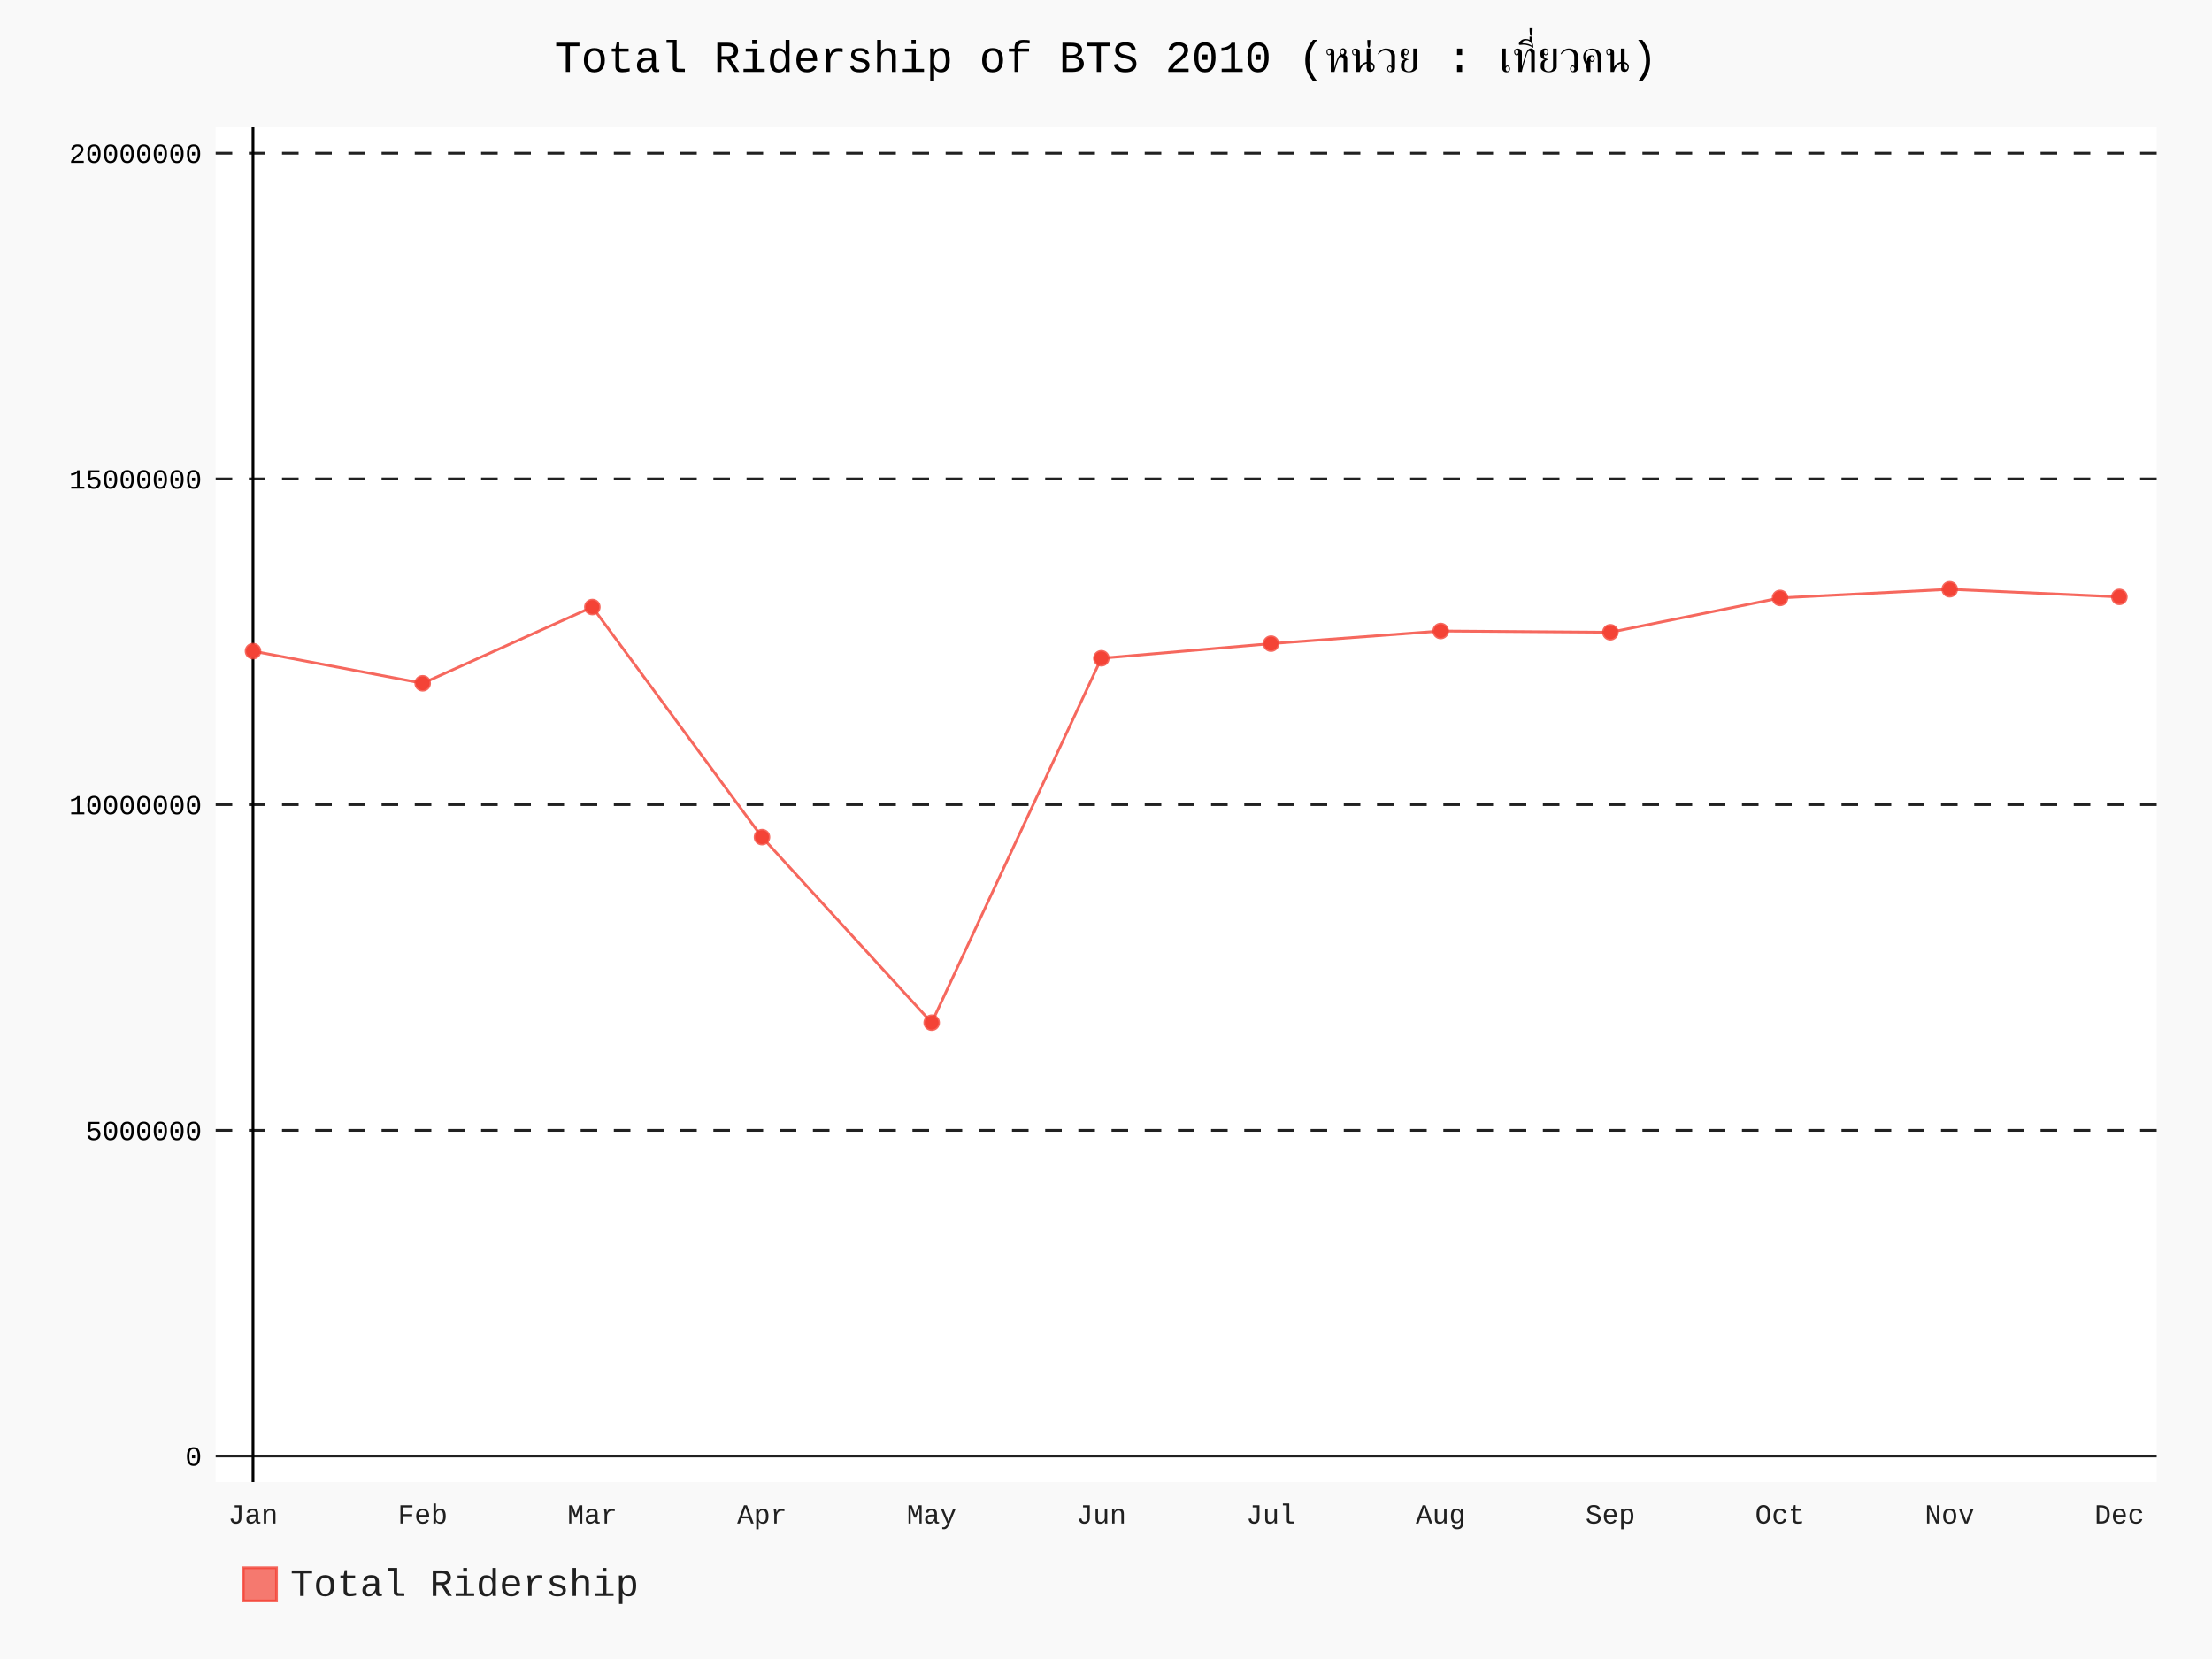
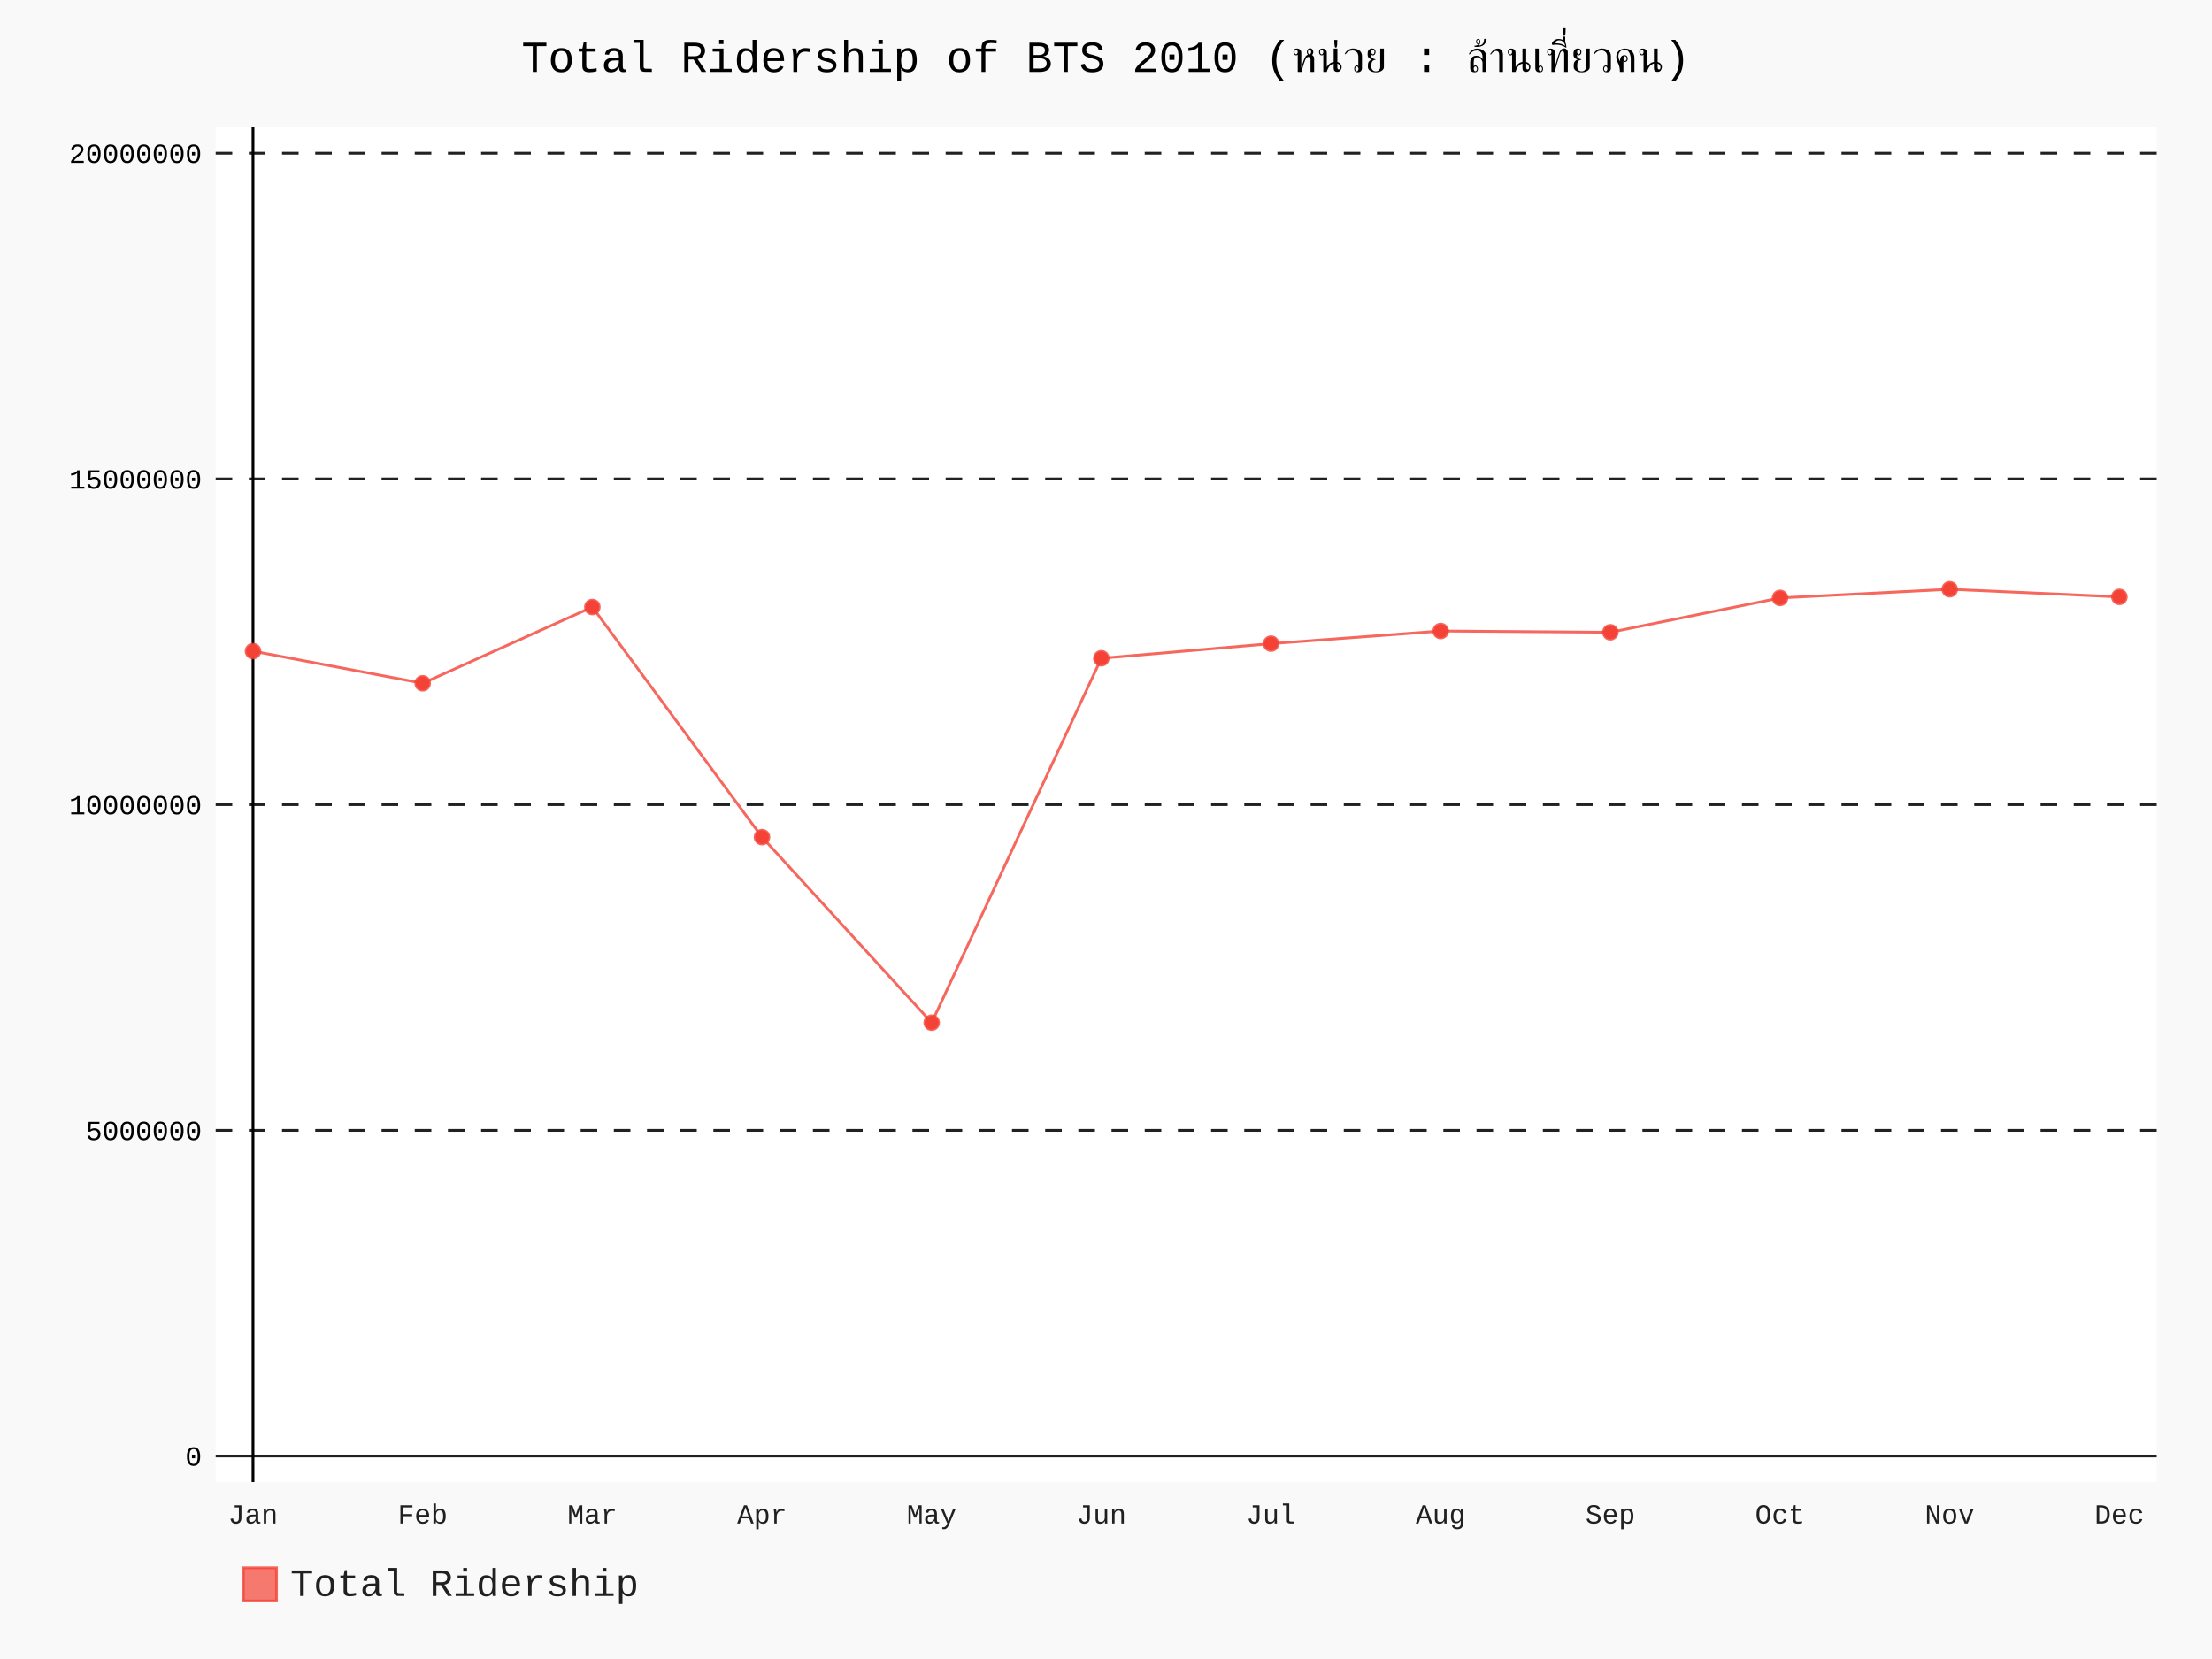
- <svg xmlns="http://www.w3.org/2000/svg" class="pygal-chart" id="chart-605ecfb6-84a0-4609-8118-5876d3952fef" viewBox="0 0 800 600">
+ <svg xmlns="http://www.w3.org/2000/svg" class="pygal-chart" id="chart-62f948c7-1d4b-43e0-9393-f3d54eb4f1a1" viewBox="0 0 800 600">
  <defs>
-     <style type="text/css">#chart-605ecfb6-84a0-4609-8118-5876d3952fef{-webkit-user-select:none;-webkit-font-smoothing:antialiased;font-family:Consolas,"Liberation Mono",Menlo,Courier,monospace}#chart-605ecfb6-84a0-4609-8118-5876d3952fef .title{font-family:Consolas,"Liberation Mono",Menlo,Courier,monospace;font-size:16px}#chart-605ecfb6-84a0-4609-8118-5876d3952fef .legends .legend text{font-family:Consolas,"Liberation Mono",Menlo,Courier,monospace;font-size:14px}#chart-605ecfb6-84a0-4609-8118-5876d3952fef .axis text{font-family:Consolas,"Liberation Mono",Menlo,Courier,monospace;font-size:10px}#chart-605ecfb6-84a0-4609-8118-5876d3952fef .axis text.major{font-family:Consolas,"Liberation Mono",Menlo,Courier,monospace;font-size:10px}#chart-605ecfb6-84a0-4609-8118-5876d3952fef .text-overlay text.value{font-family:Consolas,"Liberation Mono",Menlo,Courier,monospace;font-size:16px}#chart-605ecfb6-84a0-4609-8118-5876d3952fef .text-overlay text.label{font-family:Consolas,"Liberation Mono",Menlo,Courier,monospace;font-size:10px}#chart-605ecfb6-84a0-4609-8118-5876d3952fef .tooltip{font-family:Consolas,"Liberation Mono",Menlo,Courier,monospace;font-size:14px}#chart-605ecfb6-84a0-4609-8118-5876d3952fef text.no_data{font-family:Consolas,"Liberation Mono",Menlo,Courier,monospace;font-size:64px}
- #chart-605ecfb6-84a0-4609-8118-5876d3952fef{background-color:rgba(249,249,249,1)}#chart-605ecfb6-84a0-4609-8118-5876d3952fef path,#chart-605ecfb6-84a0-4609-8118-5876d3952fef line,#chart-605ecfb6-84a0-4609-8118-5876d3952fef rect,#chart-605ecfb6-84a0-4609-8118-5876d3952fef circle{-webkit-transition:150ms;-moz-transition:150ms;transition:150ms}#chart-605ecfb6-84a0-4609-8118-5876d3952fef .graph &gt; .background{fill:rgba(249,249,249,1)}#chart-605ecfb6-84a0-4609-8118-5876d3952fef .plot &gt; .background{fill:rgba(255,255,255,1)}#chart-605ecfb6-84a0-4609-8118-5876d3952fef .graph{fill:rgba(0,0,0,.87)}#chart-605ecfb6-84a0-4609-8118-5876d3952fef text.no_data{fill:rgba(0,0,0,1)}#chart-605ecfb6-84a0-4609-8118-5876d3952fef .title{fill:rgba(0,0,0,1)}#chart-605ecfb6-84a0-4609-8118-5876d3952fef .legends .legend text{fill:rgba(0,0,0,.87)}#chart-605ecfb6-84a0-4609-8118-5876d3952fef .legends .legend:hover text{fill:rgba(0,0,0,1)}#chart-605ecfb6-84a0-4609-8118-5876d3952fef .axis .line{stroke:rgba(0,0,0,1)}#chart-605ecfb6-84a0-4609-8118-5876d3952fef .axis .guide.line{stroke:rgba(0,0,0,.54)}#chart-605ecfb6-84a0-4609-8118-5876d3952fef .axis .major.line{stroke:rgba(0,0,0,.87)}#chart-605ecfb6-84a0-4609-8118-5876d3952fef .axis text.major{fill:rgba(0,0,0,1)}#chart-605ecfb6-84a0-4609-8118-5876d3952fef .axis.y .guides:hover .guide.line,#chart-605ecfb6-84a0-4609-8118-5876d3952fef .line-graph .axis.x .guides:hover .guide.line,#chart-605ecfb6-84a0-4609-8118-5876d3952fef .stackedline-graph .axis.x .guides:hover .guide.line,#chart-605ecfb6-84a0-4609-8118-5876d3952fef .xy-graph .axis.x .guides:hover .guide.line{stroke:rgba(0,0,0,1)}#chart-605ecfb6-84a0-4609-8118-5876d3952fef .axis .guides:hover text{fill:rgba(0,0,0,1)}#chart-605ecfb6-84a0-4609-8118-5876d3952fef .reactive{fill-opacity:.7;stroke-opacity:.8}#chart-605ecfb6-84a0-4609-8118-5876d3952fef .ci{stroke:rgba(0,0,0,.87)}#chart-605ecfb6-84a0-4609-8118-5876d3952fef .reactive.active,#chart-605ecfb6-84a0-4609-8118-5876d3952fef .active .reactive{fill-opacity:.8;stroke-opacity:.9;stroke-width:4}#chart-605ecfb6-84a0-4609-8118-5876d3952fef .ci .reactive.active{stroke-width:1.5}#chart-605ecfb6-84a0-4609-8118-5876d3952fef .series text{fill:rgba(0,0,0,1)}#chart-605ecfb6-84a0-4609-8118-5876d3952fef .tooltip rect{fill:rgba(255,255,255,1);stroke:rgba(0,0,0,1);-webkit-transition:opacity 150ms;-moz-transition:opacity 150ms;transition:opacity 150ms}#chart-605ecfb6-84a0-4609-8118-5876d3952fef .tooltip .label{fill:rgba(0,0,0,.87)}#chart-605ecfb6-84a0-4609-8118-5876d3952fef .tooltip .label{fill:rgba(0,0,0,.87)}#chart-605ecfb6-84a0-4609-8118-5876d3952fef .tooltip .legend{font-size:.8em;fill:rgba(0,0,0,.54)}#chart-605ecfb6-84a0-4609-8118-5876d3952fef .tooltip .x_label{font-size:.6em;fill:rgba(0,0,0,1)}#chart-605ecfb6-84a0-4609-8118-5876d3952fef .tooltip .xlink{font-size:.5em;text-decoration:underline}#chart-605ecfb6-84a0-4609-8118-5876d3952fef .tooltip .value{font-size:1.5em}#chart-605ecfb6-84a0-4609-8118-5876d3952fef .bound{font-size:.5em}#chart-605ecfb6-84a0-4609-8118-5876d3952fef .max-value{font-size:.75em;fill:rgba(0,0,0,.54)}#chart-605ecfb6-84a0-4609-8118-5876d3952fef .map-element{fill:rgba(255,255,255,1);stroke:rgba(0,0,0,.54) !important}#chart-605ecfb6-84a0-4609-8118-5876d3952fef .map-element .reactive{fill-opacity:inherit;stroke-opacity:inherit}#chart-605ecfb6-84a0-4609-8118-5876d3952fef .color-0,#chart-605ecfb6-84a0-4609-8118-5876d3952fef .color-0 a:visited{stroke:#F44336;fill:#F44336}#chart-605ecfb6-84a0-4609-8118-5876d3952fef .text-overlay .color-0 text{fill:black}
- #chart-605ecfb6-84a0-4609-8118-5876d3952fef text.no_data{text-anchor:middle}#chart-605ecfb6-84a0-4609-8118-5876d3952fef .guide.line{fill:none}#chart-605ecfb6-84a0-4609-8118-5876d3952fef .centered{text-anchor:middle}#chart-605ecfb6-84a0-4609-8118-5876d3952fef .title{text-anchor:middle}#chart-605ecfb6-84a0-4609-8118-5876d3952fef .legends .legend text{fill-opacity:1}#chart-605ecfb6-84a0-4609-8118-5876d3952fef .axis.x text{text-anchor:middle}#chart-605ecfb6-84a0-4609-8118-5876d3952fef .axis.x:not(.web) text[transform]{text-anchor:start}#chart-605ecfb6-84a0-4609-8118-5876d3952fef .axis.x:not(.web) text[transform].backwards{text-anchor:end}#chart-605ecfb6-84a0-4609-8118-5876d3952fef .axis.y text{text-anchor:end}#chart-605ecfb6-84a0-4609-8118-5876d3952fef .axis.y text[transform].backwards{text-anchor:start}#chart-605ecfb6-84a0-4609-8118-5876d3952fef .axis.y2 text{text-anchor:start}#chart-605ecfb6-84a0-4609-8118-5876d3952fef .axis.y2 text[transform].backwards{text-anchor:end}#chart-605ecfb6-84a0-4609-8118-5876d3952fef .axis .guide.line{stroke-dasharray:4,4}#chart-605ecfb6-84a0-4609-8118-5876d3952fef .axis .major.guide.line{stroke-dasharray:6,6}#chart-605ecfb6-84a0-4609-8118-5876d3952fef .horizontal .axis.y .guide.line,#chart-605ecfb6-84a0-4609-8118-5876d3952fef .horizontal .axis.y2 .guide.line,#chart-605ecfb6-84a0-4609-8118-5876d3952fef .vertical .axis.x .guide.line{opacity:0}#chart-605ecfb6-84a0-4609-8118-5876d3952fef .horizontal .axis.always_show .guide.line,#chart-605ecfb6-84a0-4609-8118-5876d3952fef .vertical .axis.always_show .guide.line{opacity:1 !important}#chart-605ecfb6-84a0-4609-8118-5876d3952fef .axis.y .guides:hover .guide.line,#chart-605ecfb6-84a0-4609-8118-5876d3952fef .axis.y2 .guides:hover .guide.line,#chart-605ecfb6-84a0-4609-8118-5876d3952fef .axis.x .guides:hover .guide.line{opacity:1}#chart-605ecfb6-84a0-4609-8118-5876d3952fef .axis .guides:hover text{opacity:1}#chart-605ecfb6-84a0-4609-8118-5876d3952fef .nofill{fill:none}#chart-605ecfb6-84a0-4609-8118-5876d3952fef .subtle-fill{fill-opacity:.2}#chart-605ecfb6-84a0-4609-8118-5876d3952fef .dot{stroke-width:1px;fill-opacity:1}#chart-605ecfb6-84a0-4609-8118-5876d3952fef .dot.active{stroke-width:5px}#chart-605ecfb6-84a0-4609-8118-5876d3952fef .dot.negative{fill:transparent}#chart-605ecfb6-84a0-4609-8118-5876d3952fef text,#chart-605ecfb6-84a0-4609-8118-5876d3952fef tspan{stroke:none !important}#chart-605ecfb6-84a0-4609-8118-5876d3952fef .series text.active{opacity:1}#chart-605ecfb6-84a0-4609-8118-5876d3952fef .tooltip rect{fill-opacity:.95;stroke-width:.5}#chart-605ecfb6-84a0-4609-8118-5876d3952fef .tooltip text{fill-opacity:1}#chart-605ecfb6-84a0-4609-8118-5876d3952fef .showable{visibility:hidden}#chart-605ecfb6-84a0-4609-8118-5876d3952fef .showable.shown{visibility:visible}#chart-605ecfb6-84a0-4609-8118-5876d3952fef .gauge-background{fill:rgba(229,229,229,1);stroke:none}#chart-605ecfb6-84a0-4609-8118-5876d3952fef .bg-lines{stroke:rgba(249,249,249,1);stroke-width:2px}</style>
+     <style type="text/css">#chart-62f948c7-1d4b-43e0-9393-f3d54eb4f1a1{-webkit-user-select:none;-webkit-font-smoothing:antialiased;font-family:Consolas,"Liberation Mono",Menlo,Courier,monospace}#chart-62f948c7-1d4b-43e0-9393-f3d54eb4f1a1 .title{font-family:Consolas,"Liberation Mono",Menlo,Courier,monospace;font-size:16px}#chart-62f948c7-1d4b-43e0-9393-f3d54eb4f1a1 .legends .legend text{font-family:Consolas,"Liberation Mono",Menlo,Courier,monospace;font-size:14px}#chart-62f948c7-1d4b-43e0-9393-f3d54eb4f1a1 .axis text{font-family:Consolas,"Liberation Mono",Menlo,Courier,monospace;font-size:10px}#chart-62f948c7-1d4b-43e0-9393-f3d54eb4f1a1 .axis text.major{font-family:Consolas,"Liberation Mono",Menlo,Courier,monospace;font-size:10px}#chart-62f948c7-1d4b-43e0-9393-f3d54eb4f1a1 .text-overlay text.value{font-family:Consolas,"Liberation Mono",Menlo,Courier,monospace;font-size:16px}#chart-62f948c7-1d4b-43e0-9393-f3d54eb4f1a1 .text-overlay text.label{font-family:Consolas,"Liberation Mono",Menlo,Courier,monospace;font-size:10px}#chart-62f948c7-1d4b-43e0-9393-f3d54eb4f1a1 .tooltip{font-family:Consolas,"Liberation Mono",Menlo,Courier,monospace;font-size:14px}#chart-62f948c7-1d4b-43e0-9393-f3d54eb4f1a1 text.no_data{font-family:Consolas,"Liberation Mono",Menlo,Courier,monospace;font-size:64px}
+ #chart-62f948c7-1d4b-43e0-9393-f3d54eb4f1a1{background-color:rgba(249,249,249,1)}#chart-62f948c7-1d4b-43e0-9393-f3d54eb4f1a1 path,#chart-62f948c7-1d4b-43e0-9393-f3d54eb4f1a1 line,#chart-62f948c7-1d4b-43e0-9393-f3d54eb4f1a1 rect,#chart-62f948c7-1d4b-43e0-9393-f3d54eb4f1a1 circle{-webkit-transition:150ms;-moz-transition:150ms;transition:150ms}#chart-62f948c7-1d4b-43e0-9393-f3d54eb4f1a1 .graph &gt; .background{fill:rgba(249,249,249,1)}#chart-62f948c7-1d4b-43e0-9393-f3d54eb4f1a1 .plot &gt; .background{fill:rgba(255,255,255,1)}#chart-62f948c7-1d4b-43e0-9393-f3d54eb4f1a1 .graph{fill:rgba(0,0,0,.87)}#chart-62f948c7-1d4b-43e0-9393-f3d54eb4f1a1 text.no_data{fill:rgba(0,0,0,1)}#chart-62f948c7-1d4b-43e0-9393-f3d54eb4f1a1 .title{fill:rgba(0,0,0,1)}#chart-62f948c7-1d4b-43e0-9393-f3d54eb4f1a1 .legends .legend text{fill:rgba(0,0,0,.87)}#chart-62f948c7-1d4b-43e0-9393-f3d54eb4f1a1 .legends .legend:hover text{fill:rgba(0,0,0,1)}#chart-62f948c7-1d4b-43e0-9393-f3d54eb4f1a1 .axis .line{stroke:rgba(0,0,0,1)}#chart-62f948c7-1d4b-43e0-9393-f3d54eb4f1a1 .axis .guide.line{stroke:rgba(0,0,0,.54)}#chart-62f948c7-1d4b-43e0-9393-f3d54eb4f1a1 .axis .major.line{stroke:rgba(0,0,0,.87)}#chart-62f948c7-1d4b-43e0-9393-f3d54eb4f1a1 .axis text.major{fill:rgba(0,0,0,1)}#chart-62f948c7-1d4b-43e0-9393-f3d54eb4f1a1 .axis.y .guides:hover .guide.line,#chart-62f948c7-1d4b-43e0-9393-f3d54eb4f1a1 .line-graph .axis.x .guides:hover .guide.line,#chart-62f948c7-1d4b-43e0-9393-f3d54eb4f1a1 .stackedline-graph .axis.x .guides:hover .guide.line,#chart-62f948c7-1d4b-43e0-9393-f3d54eb4f1a1 .xy-graph .axis.x .guides:hover .guide.line{stroke:rgba(0,0,0,1)}#chart-62f948c7-1d4b-43e0-9393-f3d54eb4f1a1 .axis .guides:hover text{fill:rgba(0,0,0,1)}#chart-62f948c7-1d4b-43e0-9393-f3d54eb4f1a1 .reactive{fill-opacity:.7;stroke-opacity:.8}#chart-62f948c7-1d4b-43e0-9393-f3d54eb4f1a1 .ci{stroke:rgba(0,0,0,.87)}#chart-62f948c7-1d4b-43e0-9393-f3d54eb4f1a1 .reactive.active,#chart-62f948c7-1d4b-43e0-9393-f3d54eb4f1a1 .active .reactive{fill-opacity:.8;stroke-opacity:.9;stroke-width:4}#chart-62f948c7-1d4b-43e0-9393-f3d54eb4f1a1 .ci .reactive.active{stroke-width:1.5}#chart-62f948c7-1d4b-43e0-9393-f3d54eb4f1a1 .series text{fill:rgba(0,0,0,1)}#chart-62f948c7-1d4b-43e0-9393-f3d54eb4f1a1 .tooltip rect{fill:rgba(255,255,255,1);stroke:rgba(0,0,0,1);-webkit-transition:opacity 150ms;-moz-transition:opacity 150ms;transition:opacity 150ms}#chart-62f948c7-1d4b-43e0-9393-f3d54eb4f1a1 .tooltip .label{fill:rgba(0,0,0,.87)}#chart-62f948c7-1d4b-43e0-9393-f3d54eb4f1a1 .tooltip .label{fill:rgba(0,0,0,.87)}#chart-62f948c7-1d4b-43e0-9393-f3d54eb4f1a1 .tooltip .legend{font-size:.8em;fill:rgba(0,0,0,.54)}#chart-62f948c7-1d4b-43e0-9393-f3d54eb4f1a1 .tooltip .x_label{font-size:.6em;fill:rgba(0,0,0,1)}#chart-62f948c7-1d4b-43e0-9393-f3d54eb4f1a1 .tooltip .xlink{font-size:.5em;text-decoration:underline}#chart-62f948c7-1d4b-43e0-9393-f3d54eb4f1a1 .tooltip .value{font-size:1.5em}#chart-62f948c7-1d4b-43e0-9393-f3d54eb4f1a1 .bound{font-size:.5em}#chart-62f948c7-1d4b-43e0-9393-f3d54eb4f1a1 .max-value{font-size:.75em;fill:rgba(0,0,0,.54)}#chart-62f948c7-1d4b-43e0-9393-f3d54eb4f1a1 .map-element{fill:rgba(255,255,255,1);stroke:rgba(0,0,0,.54) !important}#chart-62f948c7-1d4b-43e0-9393-f3d54eb4f1a1 .map-element .reactive{fill-opacity:inherit;stroke-opacity:inherit}#chart-62f948c7-1d4b-43e0-9393-f3d54eb4f1a1 .color-0,#chart-62f948c7-1d4b-43e0-9393-f3d54eb4f1a1 .color-0 a:visited{stroke:#F44336;fill:#F44336}#chart-62f948c7-1d4b-43e0-9393-f3d54eb4f1a1 .text-overlay .color-0 text{fill:black}
+ #chart-62f948c7-1d4b-43e0-9393-f3d54eb4f1a1 text.no_data{text-anchor:middle}#chart-62f948c7-1d4b-43e0-9393-f3d54eb4f1a1 .guide.line{fill:none}#chart-62f948c7-1d4b-43e0-9393-f3d54eb4f1a1 .centered{text-anchor:middle}#chart-62f948c7-1d4b-43e0-9393-f3d54eb4f1a1 .title{text-anchor:middle}#chart-62f948c7-1d4b-43e0-9393-f3d54eb4f1a1 .legends .legend text{fill-opacity:1}#chart-62f948c7-1d4b-43e0-9393-f3d54eb4f1a1 .axis.x text{text-anchor:middle}#chart-62f948c7-1d4b-43e0-9393-f3d54eb4f1a1 .axis.x:not(.web) text[transform]{text-anchor:start}#chart-62f948c7-1d4b-43e0-9393-f3d54eb4f1a1 .axis.x:not(.web) text[transform].backwards{text-anchor:end}#chart-62f948c7-1d4b-43e0-9393-f3d54eb4f1a1 .axis.y text{text-anchor:end}#chart-62f948c7-1d4b-43e0-9393-f3d54eb4f1a1 .axis.y text[transform].backwards{text-anchor:start}#chart-62f948c7-1d4b-43e0-9393-f3d54eb4f1a1 .axis.y2 text{text-anchor:start}#chart-62f948c7-1d4b-43e0-9393-f3d54eb4f1a1 .axis.y2 text[transform].backwards{text-anchor:end}#chart-62f948c7-1d4b-43e0-9393-f3d54eb4f1a1 .axis .guide.line{stroke-dasharray:4,4}#chart-62f948c7-1d4b-43e0-9393-f3d54eb4f1a1 .axis .major.guide.line{stroke-dasharray:6,6}#chart-62f948c7-1d4b-43e0-9393-f3d54eb4f1a1 .horizontal .axis.y .guide.line,#chart-62f948c7-1d4b-43e0-9393-f3d54eb4f1a1 .horizontal .axis.y2 .guide.line,#chart-62f948c7-1d4b-43e0-9393-f3d54eb4f1a1 .vertical .axis.x .guide.line{opacity:0}#chart-62f948c7-1d4b-43e0-9393-f3d54eb4f1a1 .horizontal .axis.always_show .guide.line,#chart-62f948c7-1d4b-43e0-9393-f3d54eb4f1a1 .vertical .axis.always_show .guide.line{opacity:1 !important}#chart-62f948c7-1d4b-43e0-9393-f3d54eb4f1a1 .axis.y .guides:hover .guide.line,#chart-62f948c7-1d4b-43e0-9393-f3d54eb4f1a1 .axis.y2 .guides:hover .guide.line,#chart-62f948c7-1d4b-43e0-9393-f3d54eb4f1a1 .axis.x .guides:hover .guide.line{opacity:1}#chart-62f948c7-1d4b-43e0-9393-f3d54eb4f1a1 .axis .guides:hover text{opacity:1}#chart-62f948c7-1d4b-43e0-9393-f3d54eb4f1a1 .nofill{fill:none}#chart-62f948c7-1d4b-43e0-9393-f3d54eb4f1a1 .subtle-fill{fill-opacity:.2}#chart-62f948c7-1d4b-43e0-9393-f3d54eb4f1a1 .dot{stroke-width:1px;fill-opacity:1}#chart-62f948c7-1d4b-43e0-9393-f3d54eb4f1a1 .dot.active{stroke-width:5px}#chart-62f948c7-1d4b-43e0-9393-f3d54eb4f1a1 .dot.negative{fill:transparent}#chart-62f948c7-1d4b-43e0-9393-f3d54eb4f1a1 text,#chart-62f948c7-1d4b-43e0-9393-f3d54eb4f1a1 tspan{stroke:none !important}#chart-62f948c7-1d4b-43e0-9393-f3d54eb4f1a1 .series text.active{opacity:1}#chart-62f948c7-1d4b-43e0-9393-f3d54eb4f1a1 .tooltip rect{fill-opacity:.95;stroke-width:.5}#chart-62f948c7-1d4b-43e0-9393-f3d54eb4f1a1 .tooltip text{fill-opacity:1}#chart-62f948c7-1d4b-43e0-9393-f3d54eb4f1a1 .showable{visibility:hidden}#chart-62f948c7-1d4b-43e0-9393-f3d54eb4f1a1 .showable.shown{visibility:visible}#chart-62f948c7-1d4b-43e0-9393-f3d54eb4f1a1 .gauge-background{fill:rgba(229,229,229,1);stroke:none}#chart-62f948c7-1d4b-43e0-9393-f3d54eb4f1a1 .bg-lines{stroke:rgba(249,249,249,1);stroke-width:2px}</style>
  </defs>
  <g class="graph line-graph vertical">
    <rect class="background" height="600" width="800" x="0" y="0" />
    <g class="plot" transform="translate(78, 46)">
      <rect class="background" height="490.0" width="702.0" x="0" y="0" />
      <g class="axis y always_show">
        <g class="guides">
          <path class="axis major line" d="M0 480.577 h702" />
          <text class="major" x="-5" y="484.077">0</text>
        </g>
        <g class="guides">
          <path class="major guide line" d="M0 362.788 h702" />
          <text class="major" x="-5" y="366.288">5000000</text>
        </g>
        <g class="guides">
          <path class="major guide line" d="M0 245 h702" />
          <text class="major" x="-5" y="248.5">10000000</text>
        </g>
        <g class="guides">
          <path class="major guide line" d="M0 127.212 h702" />
          <text class="major" x="-5" y="130.712">15000000</text>
        </g>
        <g class="guides">
          <path class="major guide line" d="M0 9.423 h702" />
          <text class="major" x="-5" y="12.923">20000000</text>
        </g>
      </g>
      <g class="axis x">
        <g class="guides">
          <path class="line" d="M13.5 0 v490" />
          <text class="" x="13.5" y="505.0">Jan</text>
        </g>
        <g class="guides">
          <path class="guide line" d="M74.864 0 v490" />
          <text class="" x="74.864" y="505.0">Feb</text>
        </g>
        <g class="guides">
          <path class="guide line" d="M136.227 0 v490" />
          <text class="" x="136.227" y="505.0">Mar</text>
        </g>
        <g class="guides">
          <path class="guide line" d="M197.591 0 v490" />
          <text class="" x="197.591" y="505.0">Apr</text>
        </g>
        <g class="guides">
          <path class="guide line" d="M258.955 0 v490" />
          <text class="" x="258.955" y="505.0">May</text>
        </g>
        <g class="guides">
          <path class="guide line" d="M320.318 0 v490" />
          <text class="" x="320.318" y="505.0">Jun</text>
        </g>
        <g class="guides">
          <path class="guide line" d="M381.682 0 v490" />
          <text class="" x="381.682" y="505.0">Jul</text>
        </g>
        <g class="guides">
          <path class="guide line" d="M443.045 0 v490" />
          <text class="" x="443.045" y="505.0">Aug</text>
        </g>
        <g class="guides">
          <path class="guide line" d="M504.409 0 v490" />
          <text class="" x="504.409" y="505.0">Sep</text>
        </g>
        <g class="guides">
          <path class="guide line" d="M565.773 0 v490" />
          <text class="" x="565.773" y="505.0">Oct</text>
        </g>
        <g class="guides">
          <path class="guide line" d="M627.136 0 v490" />
          <text class="" x="627.136" y="505.0">Nov</text>
        </g>
        <g class="guides">
          <path class="guide line" d="M688.5 0 v490" />
          <text class="" x="688.5" y="505.0">Dec</text>
        </g>
      </g>
      <g class="series serie-0 color-0">
        <path class="line reactive nofill" d="M13.5 189.499 L74.864 201.125 136.227 173.537 197.591 256.759 258.955 323.873 320.318 192.074 381.682 186.783 443.045 182.211 504.409 182.668 565.773 170.242 627.136 167.109 688.5 169.868" />
      </g>
    </g>
    <g class="titles">
-       <text class="title plot_title" x="400.0" y="26">Total Ridership of BTS 2010 (หน่วย : เที่ยวคน)</text>
+       <text class="title plot_title" x="400.0" y="26">Total Ridership of BTS 2010 (หน่วย : ล้านเที่ยวคน)</text>
    </g>
    <g class="plot overlay" transform="translate(78, 46)">
      <g class="series serie-0 color-0">
        <g class="dots">
          <circle class="dot reactive tooltip-trigger" cx="13.5" cy="189.499" r="2.5" />
        </g>
        <g class="dots">
          <circle class="dot reactive tooltip-trigger" cx="74.864" cy="201.125" r="2.5" />
        </g>
        <g class="dots">
          <circle class="dot reactive tooltip-trigger" cx="136.227" cy="173.537" r="2.5" />
        </g>
        <g class="dots">
          <circle class="dot reactive tooltip-trigger" cx="197.591" cy="256.759" r="2.5" />
        </g>
        <g class="dots">
          <circle class="dot reactive tooltip-trigger" cx="258.955" cy="323.873" r="2.5" />
        </g>
        <g class="dots">
          <circle class="dot reactive tooltip-trigger" cx="320.318" cy="192.074" r="2.5" />
        </g>
        <g class="dots">
          <circle class="dot reactive tooltip-trigger" cx="381.682" cy="186.783" r="2.5" />
        </g>
        <g class="dots">
          <circle class="dot reactive tooltip-trigger" cx="443.045" cy="182.211" r="2.5" />
        </g>
        <g class="dots">
          <circle class="dot reactive tooltip-trigger" cx="504.409" cy="182.668" r="2.5" />
        </g>
        <g class="dots">
          <circle class="dot reactive tooltip-trigger" cx="565.773" cy="170.242" r="2.5" />
        </g>
        <g class="dots">
          <circle class="dot reactive tooltip-trigger" cx="627.136" cy="167.109" r="2.5" />
        </g>
        <g class="dots">
          <circle class="dot reactive tooltip-trigger" cx="688.5" cy="169.868" r="2.5" />
        </g>
      </g>
    </g>
    <g class="plot text-overlay" transform="translate(78, 46)">
      <g class="series serie-0 color-0" />
    </g>
    <g class="plot tooltip-overlay" transform="translate(78, 46)">
      <g class="tooltip" style="opacity: 0" transform="translate(0 0)">
        <rect class="tooltip-box" height="0" rx="0" ry="0" width="0" />
        <g class="text" />
      </g>
    </g>
    <g class="legends" transform="translate(88, 566)">
      <g class="legend reactive activate-serie" id="activate-serie-0">
        <rect class="color-0 reactive" height="12" width="12" x="0.0" y="1.0" />
        <text x="17.0" y="11.2">Total Ridership</text>
      </g>
    </g>
  </g>
</svg>
